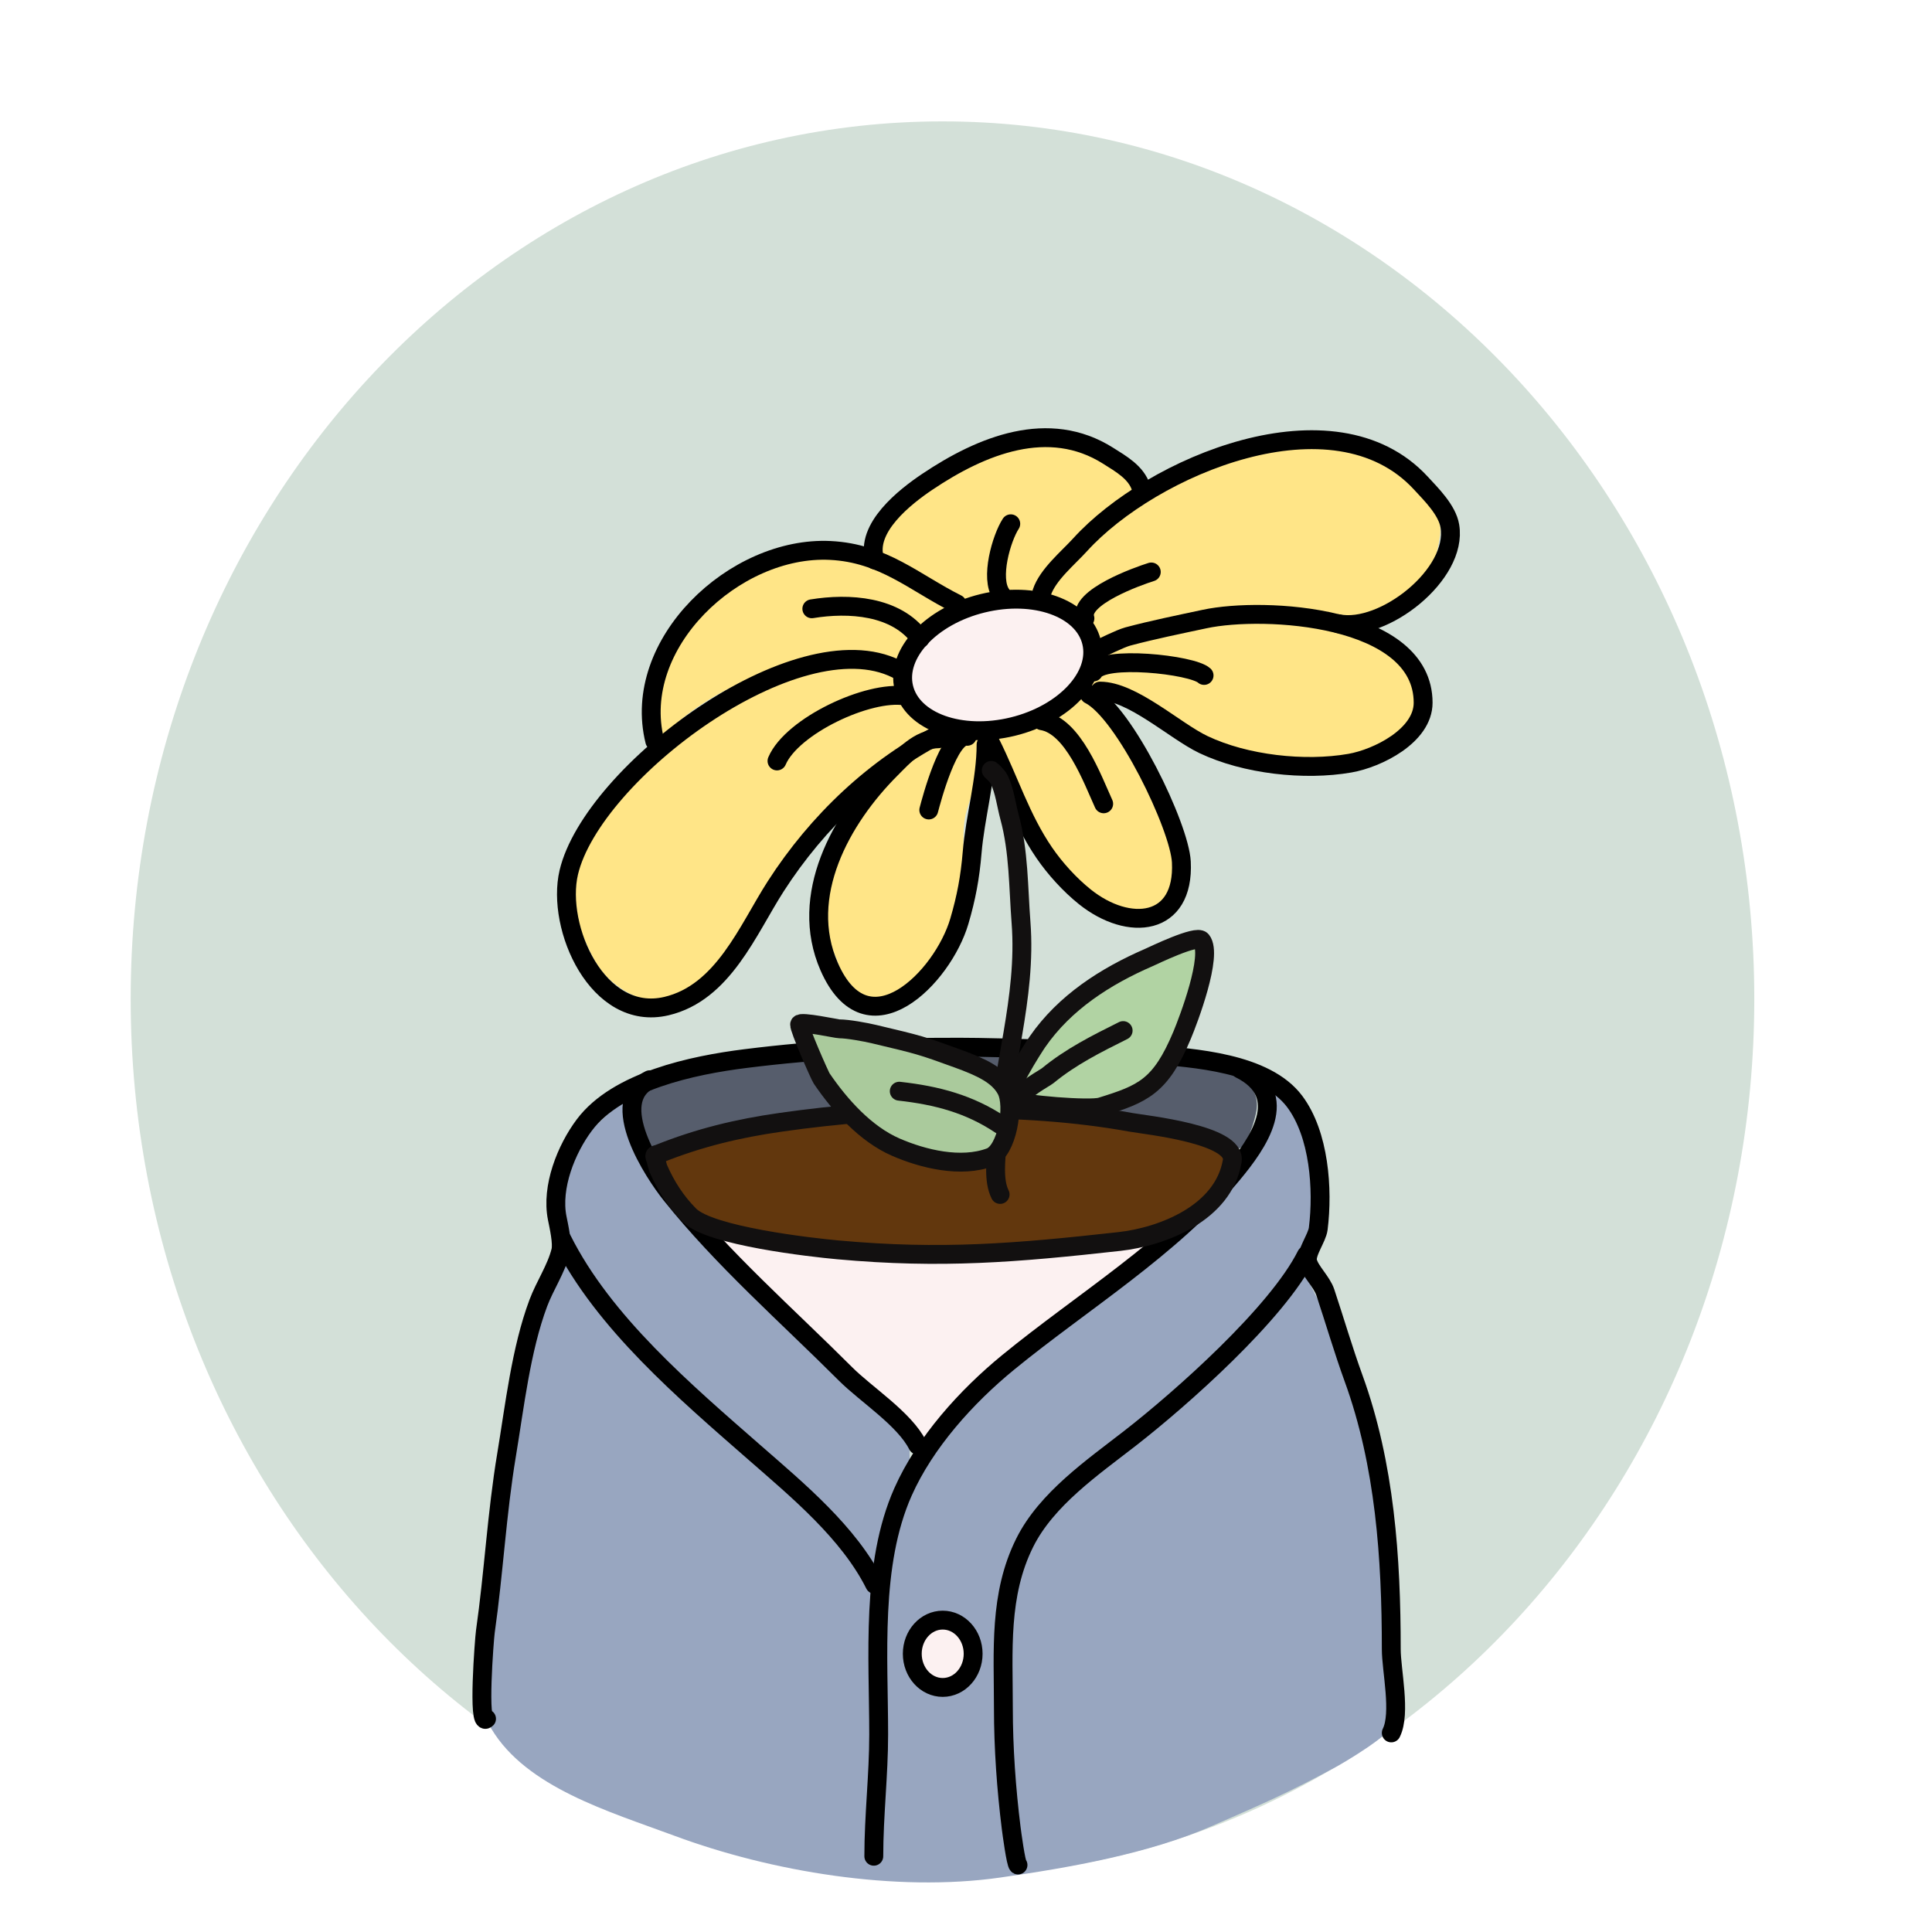
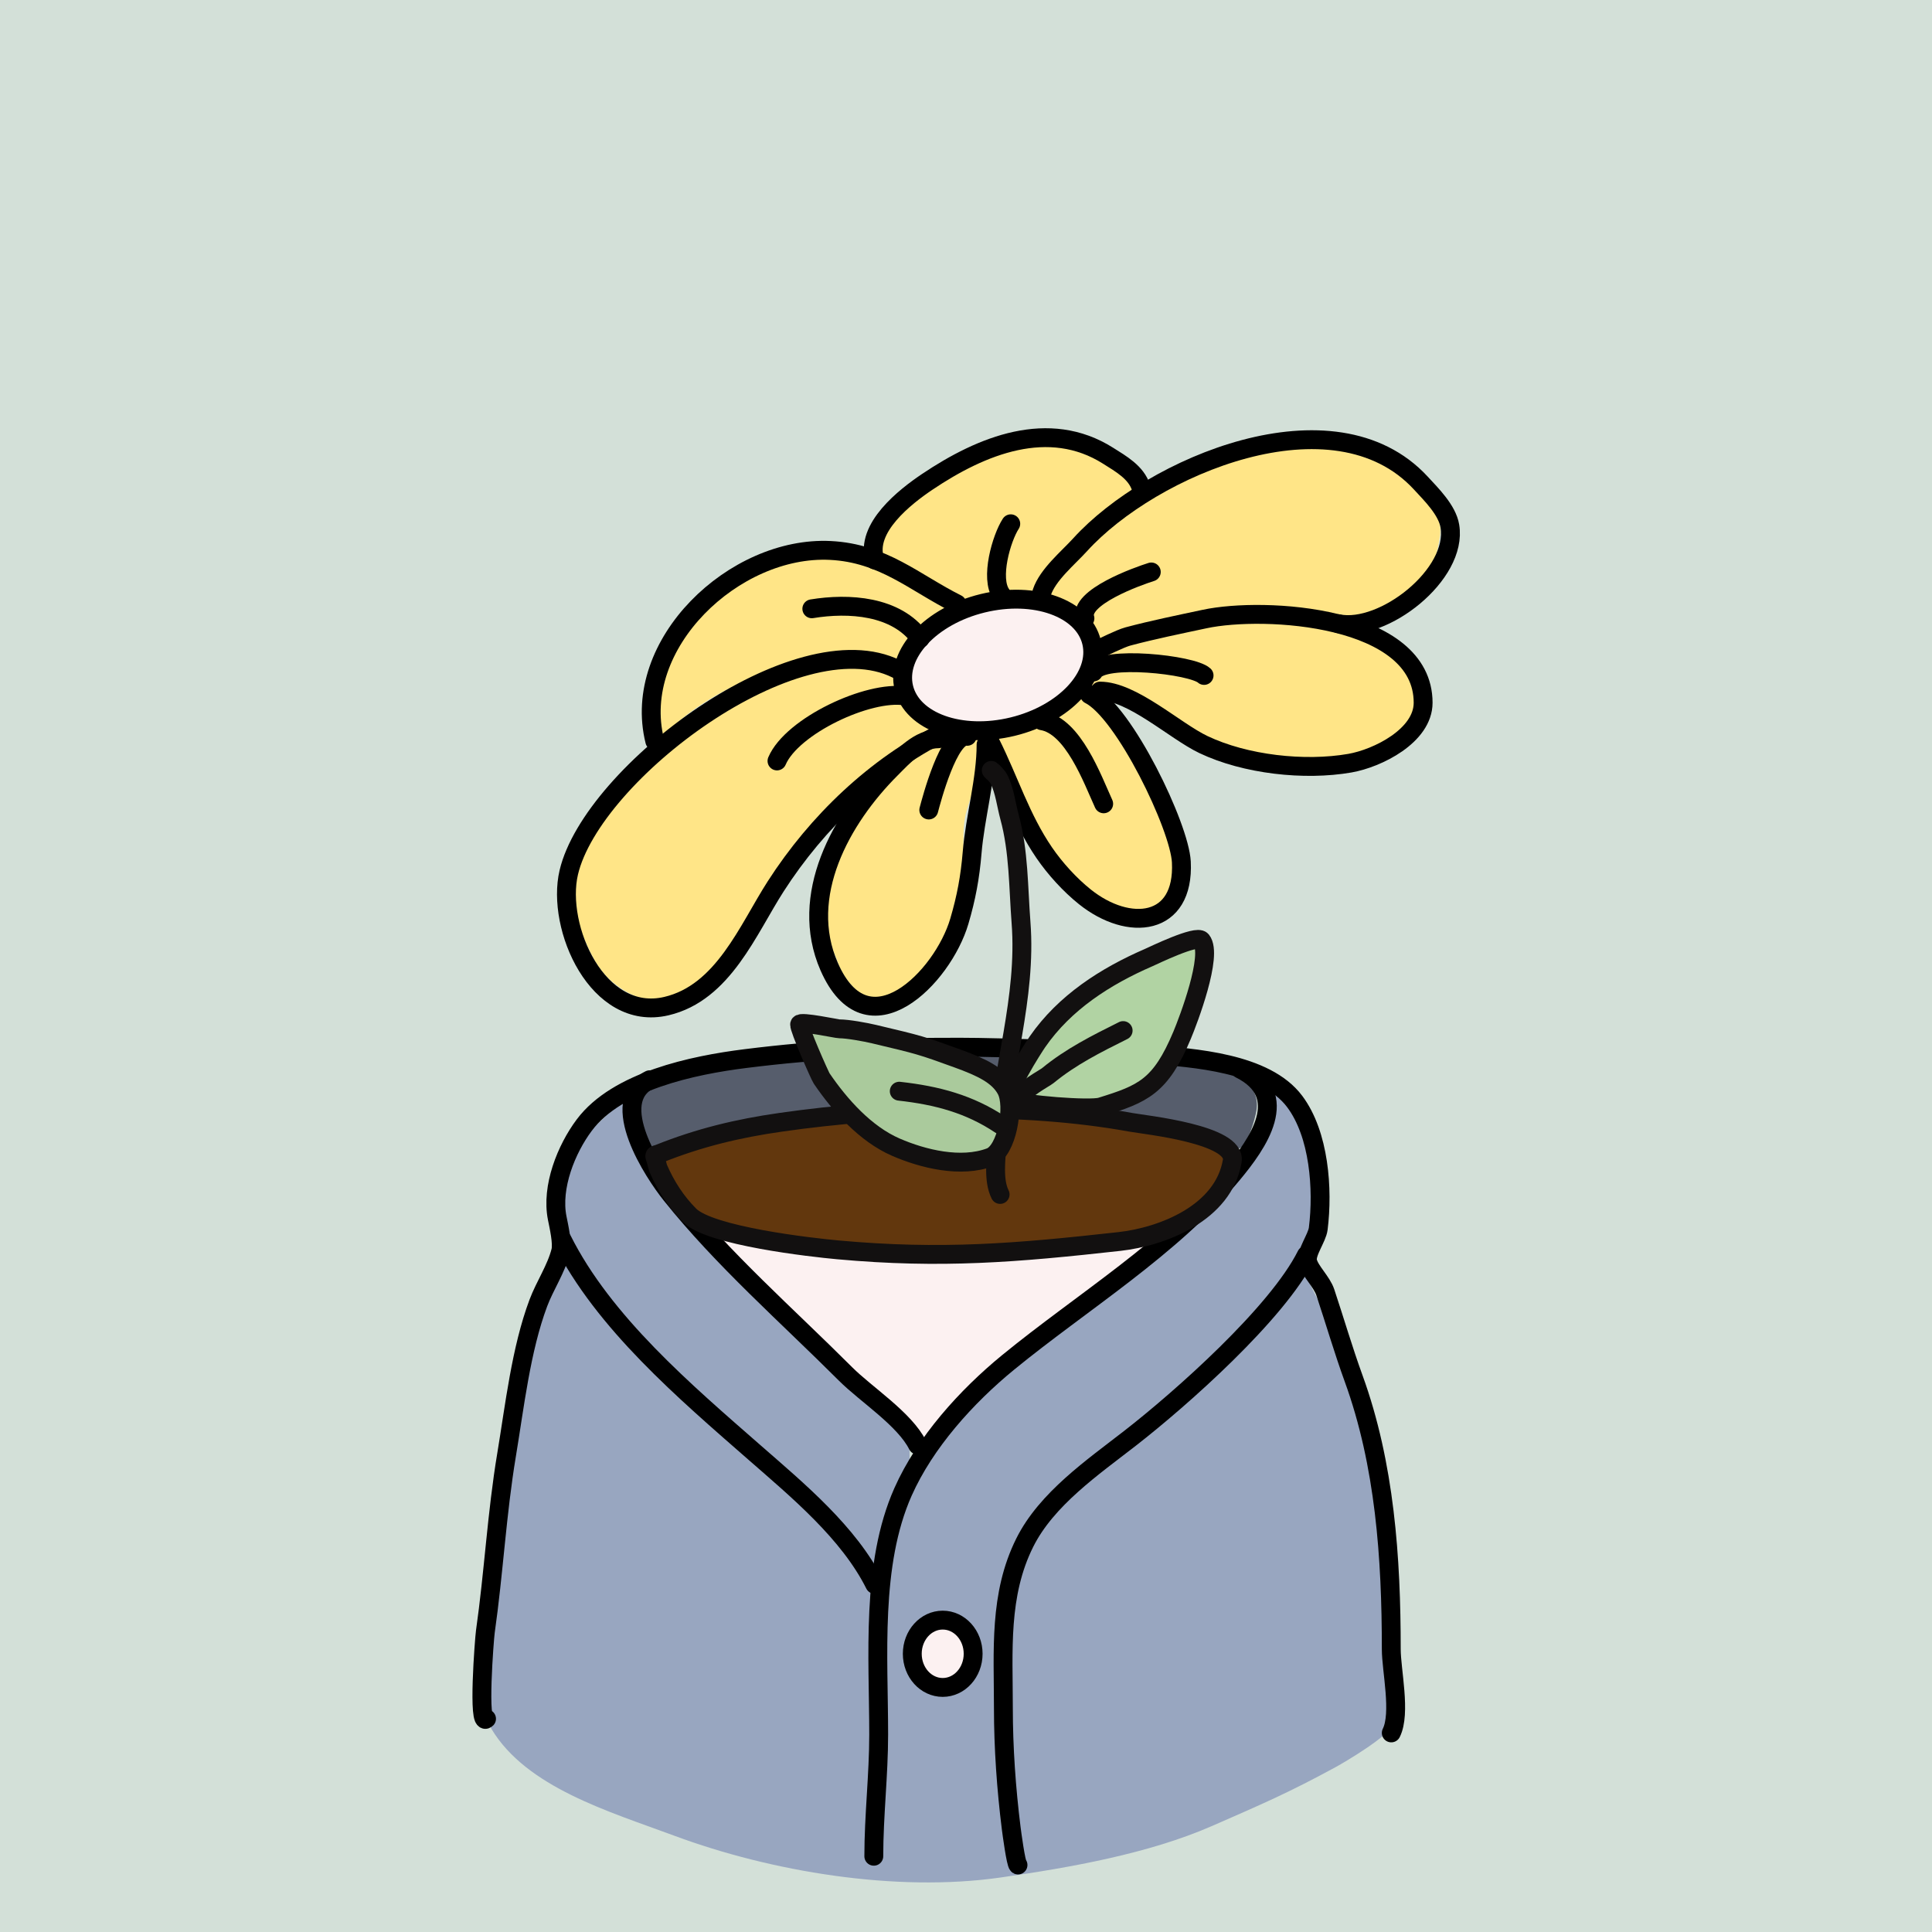
<svg xmlns="http://www.w3.org/2000/svg" height="1024.0px" stroke-miterlimit="10" style="fill-rule:nonzero;clip-rule:evenodd;stroke-linecap:round;stroke-linejoin:round;" version="1.1" viewBox="0 0 1024 1024" width="1024.0px" xml:space="preserve">
  <defs />
  <g id="Layer-1">
-     <path d="M69.26 529.467C69.26 272.581 261.901 64.334 499.536 64.334C737.171 64.334 929.812 272.581 929.812 529.467C929.812 786.354 737.171 994.601 499.536 994.601C261.901 994.601 69.26 786.354 69.26 529.467Z" fill="#d3e0d8" fill-rule="nonzero" opacity="1" stroke="none" />
+     <rect x="0" y="0" width="1024" height="1024" fill="#d3e0d8" />
    <path d="M337.692 581.27C343.169 569.927 306.664 603.752 303.155 610.771C292.433 632.213 306.599 655.689 297.398 674.089C290.719 687.448 280.261 701.125 277.731 716.302C275.217 731.389 276.867 748.123 272.455 762.831C263.275 793.43 257.105 825.646 257.105 857.809C257.105 873.413 252.362 902.83 260.463 916.331C279.1 947.393 322.682 960.093 357.487 973.003C408.705 992.002 474.649 1003.07 530.186 995.133C566.884 989.89 608.753 982.532 642.374 967.822C668.383 956.444 683.075 950.158 708.014 936.554C712.833 933.926 736.305 920.048 738.316 914.016C741.952 903.109 733.913 877.75 733.913 865.484C733.913 821.306 732.822 769.196 717.124 727.334C709.533 707.093 697.141 688.889 689.302 669.292C687.528 664.857 693.775 653.486 694.578 648.666C697.972 628.301 692.737 609.563 686.424 590.624C685.624 588.224 676.489 575.599 673.952 576.233C671.316 576.892 671.831 597.739 670.273 600.856C659.985 621.43 638.528 648.682 613.181 665.672C577.657 689.483 559.972 701.246 531.005 730.212C520.645 740.573 509.487 749.915 500.306 761.392C498.728 763.364 483.79 781.332 483.517 781.059C479.633 777.176 486.505 758.956 474.403 749.88C460.464 739.426 439.47 719.278 425.639 708.521C393.181 683.276 373.388 664.273 353.331 628.17C346.856 616.515 330.639 595.875 337.692 581.27Z" fill="#98a6c0" fill-rule="nonzero" opacity="1" stroke="none" />
    <path d="M380.64 657.025C380.851 655.818 393.051 656.193 395.363 656.666C405.544 658.751 420.164 659.91 430.679 661.166C458.589 664.498 481.567 668.787 509.603 666.92C532.155 665.418 554.323 662.235 576.808 659.7C579.787 659.364 611.935 655.23 610.807 658.678C607.201 669.698 589.006 680.526 580.085 686.629C557.861 701.833 533.703 719.644 514.866 738.69C513.262 740.312 489.751 763.755 488.228 763.176C481.391 760.572 476.106 752.01 470.618 747.522C457.33 736.654 448.64 722.619 436.03 710.926C421.611 697.557 402.321 688.345 390.964 672.232C388.193 668.302 379.777 661.962 380.64 657.025Z" fill="#fcf1f1" fill-rule="nonzero" opacity="1" stroke="none" />
    <path d="M340.715 579.817C357.174 569.036 386.334 565.343 404.832 562.422C466.982 552.609 529.645 555.955 592.005 560.409C608.219 561.568 670.855 559.125 665.897 588.874C665.253 592.739 661.211 607.584 656.697 608.712C653.637 609.477 623.83 596.21 617.882 594.624C591.632 587.624 562.95 588.299 535.939 588.299C514.223 588.299 492.455 584.323 470.673 585.998C447.131 587.809 424.419 593.592 401.094 596.924C390.37 598.456 351.359 612.644 343.015 609.862C336.59 607.721 334.978 583.575 340.715 579.817Z" fill="#565d6c" fill-rule="nonzero" opacity="1" stroke="none" />
    <path d="M257.873 910.985C253.052 915.807 256.7 868.622 257.249 864.78C261.698 833.638 263.3 802.251 268.488 771.122C272.784 745.344 276.112 715.2 285.346 690.576C288.76 681.472 294.862 672.495 297.21 663.102C298.259 658.906 296.212 649.996 295.337 645.62C292.045 629.16 300.142 609.034 309.698 596.293C327.21 572.942 367.236 564.554 395.161 561.064C434.884 556.098 464.592 555.028 508.863 555.035C530.557 555.039 587.806 557.029 609.405 558.829C632.69 560.77 670.69 563.118 686.205 583.805C699.242 601.188 701.313 630.274 698.693 651.239C698.065 656.262 691.92 664.109 693.073 668.722C694.313 673.681 700.546 679.277 702.439 684.956C707.457 700.01 711.997 715.612 717.424 730.537C734.025 776.187 737.405 825.768 737.405 874.146C737.405 885.233 742.635 908.017 737.405 918.478" fill="none" opacity="1" stroke="#000000" stroke-linecap="round" stroke-linejoin="round" stroke-width="10" />
    <path d="M344.367 572.285C321.276 583.831 346.682 621.912 355.727 633.219C383.176 667.529 417.111 697.184 448.161 728.234C459.004 739.077 479.454 752.091 486.374 765.93" fill="none" opacity="1" stroke="#000000" stroke-linecap="round" stroke-linejoin="round" stroke-width="10" />
    <path d="M657.298 566.605C685.03 580.471 666.593 606.264 653.167 622.375C620.676 661.363 573.311 690.199 534.398 722.037C512.224 740.18 490.289 764.48 478.628 790.717C461.519 829.211 465.718 878.234 465.718 919.298C465.718 940.846 463.136 962.292 463.136 983.846" fill="none" opacity="1" stroke="#000000" stroke-linecap="round" stroke-linejoin="round" stroke-width="10" />
    <path d="M539.562 988.494C538.477 987.952 536.254 971.33 535.947 968.871C533.357 948.154 531.816 926.27 531.816 905.355C531.816 874.964 529.313 845.296 543.176 817.569C554.711 794.499 579.231 777.65 598.946 762.316C625.914 741.341 676.969 696.122 692.412 665.235" fill="none" opacity="1" stroke="#000000" stroke-linecap="round" stroke-linejoin="round" stroke-width="10" />
    <path d="M297.892 656.973C319.874 700.938 363.048 737.609 400.137 770.062C422.761 789.858 449.923 812.314 463.653 839.774" fill="none" opacity="1" stroke="#000000" stroke-linecap="round" stroke-linejoin="round" stroke-width="10" />
    <path d="M483.526 876.536C483.526 866.682 490.747 858.694 499.655 858.694C508.564 858.694 515.785 866.682 515.785 876.536C515.785 886.39 508.564 894.378 499.655 894.378C490.747 894.378 483.526 886.39 483.526 876.536Z" fill="#fcf1f1" fill-rule="nonzero" opacity="1" stroke="#000000" stroke-linecap="round" stroke-linejoin="round" stroke-width="10" />
    <path d="M462.496 296.158C466.743 255.733 520.012 232.583 556.613 232.583C575.005 232.583 600.73 242.023 604.751 262.129C604.9 262.874 596.892 265.604 595.788 266.113C589.873 268.843 582.968 272.114 578.856 277.401C570.34 288.351 564.072 305.132 554.622 314.583C551.167 318.037 535.098 317.446 530.055 318.567C518.59 321.114 512.819 324.088 504.16 317.903C495.676 311.843 486.735 304.314 476.937 300.639C473.609 299.392 462.19 299.075 462.496 296.158Z" fill="#ffe587" fill-rule="nonzero" opacity="1" stroke="none" />
    <path d="M504.492 389.611C504.544 389.415 489.294 394.907 486.565 397.247C477.461 405.05 468.571 414.489 461.334 424.138C448.488 441.265 433.966 467.792 436.767 490.202C437.686 497.553 441.801 503.313 444.071 510.121C446.99 518.877 455.068 528.062 463.99 531.036C489.211 539.443 507.739 482.083 510.136 465.304C511.832 453.431 508.959 440.785 512.46 429.117C515.397 419.326 522.419 402.259 522.419 392.267C522.419 387.824 503.678 392.696 504.492 389.611Z" fill="#ffe587" fill-rule="nonzero" opacity="1" stroke="none" />
    <path d="M505.156 321.72C504 311.721 471.398 300.845 461.998 297.32C414.409 279.474 350.87 326.421 345.472 375.004C345.273 376.79 348.049 394.09 352.775 390.939C355.163 389.348 357 384.709 359.415 382.64C373.121 370.891 389.704 362.401 406.557 356.081C423.541 349.712 442.993 347.449 461.002 347.449C464.756 347.449 469.788 347.378 473.285 348.777C474.5 349.263 476.691 353.507 477.933 353.093C481.24 351.991 488.96 334.917 491.877 331.514C494.398 328.572 505.468 324.417 505.156 321.72Z" fill="#ffe587" fill-rule="nonzero" opacity="1" stroke="none" />
    <path d="M556.299 315.809C558.881 300.387 584.458 277.665 596.299 269.771C638.06 241.931 649.9 234.67 699.845 230.828C719.237 229.337 766.62 260.004 763.241 283.658C754.398 345.561 706.031 319.866 664.827 325.016C650.755 326.775 607.159 333.472 593.884 338.299C592.516 338.797 584.026 343.702 582.714 342.828C582.519 342.698 577.374 329.573 573.356 326.224C571.189 324.418 556.07 317.176 556.299 315.809Z" fill="#ffe587" fill-rule="nonzero" opacity="1" stroke="none" />
    <path d="M587.846 344.337C585.375 346.729 586.07 351.096 584.223 353.997C583.386 355.313 576.096 362.799 576.978 364.563C577.088 364.782 582.848 364.947 583.62 365.167C591.143 367.316 602.96 370.993 609.28 375.733C637.328 396.769 675.093 406.69 710.109 403.506C724.13 402.232 749.458 389.397 751.467 373.318C754.088 352.355 737.482 342.918 720.977 335.582C691.043 322.278 655.709 321.018 624.072 330.752C613.091 334.131 596.871 335.602 587.846 344.337Z" fill="#ffe587" fill-rule="nonzero" opacity="1" stroke="none" />
    <path d="M524.299 387.506C520.85 387.392 538.471 423.88 541.96 428.865C557.238 450.691 562.991 479.955 594.186 484.411C602.855 485.65 615.008 487.213 621.355 479.279C635.263 461.895 610.9 401.434 598.714 387.506C594.668 382.883 582.31 366.214 573.959 367.884C570.562 368.563 563.451 378.404 560.375 380.865C552.476 387.184 534.56 387.848 524.299 387.506Z" fill="#ffe587" fill-rule="nonzero" opacity="1" stroke="none" />
    <path d="M472.622 354.421C472.818 354.678 471.448 353.456 469.634 353.093C466.615 352.489 463.905 351.344 461.002 350.437C455.529 348.727 447.736 349.351 442.079 350.105C422.071 352.773 397.945 362.17 381.326 373.676C344.249 399.344 285.735 443.771 308.29 494.518C312.622 504.267 316.035 513.311 324.557 520.413C367.954 556.577 396.364 483.343 415.52 457.004C423.746 445.694 436.378 435.775 446.727 426.461C456.706 417.48 466.394 408.476 477.269 400.567C482.014 397.116 494.271 394.153 497.52 389.279C497.894 388.719 497.489 387.889 497.188 387.287C493.867 380.644 482.557 375.307 477.601 369.36C474.263 365.354 472.215 353.889 472.622 354.421Z" fill="#ffe587" fill-rule="nonzero" opacity="1" stroke="none" />
    <path d="M479.055 364.559C474.656 346.508 493.361 326.447 520.834 319.752C548.307 313.057 574.144 322.264 578.543 340.315C582.942 358.366 564.237 378.427 536.764 385.122C509.291 391.817 483.454 382.611 479.055 364.559Z" fill="#fcf1f1" fill-rule="nonzero" opacity="1" stroke="#000000" stroke-linecap="round" stroke-linejoin="round" stroke-width="10" />
    <path d="M475.199 354.593C422.507 328.247 313.869 409.68 301.462 462.409C294.611 491.527 316.774 541.833 353.214 533.259C383.337 526.171 396.338 492.806 411.126 469.802C433.2 435.465 464.094 406.045 500.459 387.862" fill="none" opacity="1" stroke="#000000" stroke-linecap="round" stroke-linejoin="round" stroke-width="10" />
    <path d="M497.379 391.559C487.036 391.559 478.909 400.787 472.119 407.577C445.803 433.893 423.024 474.73 439.466 512.312C459.743 558.659 499.684 518.151 508.468 488.285C512.173 475.69 514.163 464.925 515.245 451.936C516.812 433.137 522.638 413.168 522.638 394.639" fill="none" opacity="1" stroke="#000000" stroke-linecap="round" stroke-linejoin="round" stroke-width="10" />
    <path d="M525.103 394.023C534.786 413.391 540.988 433.733 553.443 451.936C559.224 460.385 567.026 468.963 575.006 475.347C598.321 493.999 627.849 491.028 626.141 456.864C625.205 438.145 595.982 377.403 577.47 368.147" fill="none" opacity="1" stroke="#000000" stroke-linecap="round" stroke-linejoin="round" stroke-width="10" />
    <path d="M583.015 366.299C600.132 366.299 622.652 387.404 637.847 394.639C660.069 405.221 691.393 408.685 715.474 404.497C730.076 401.957 754.288 390.001 754.288 372.46C754.288 326.142 670.08 321.327 638.463 328.102C624.996 330.987 611.176 333.776 597.801 337.343C593.647 338.451 583.085 343.777 583.631 343.504" fill="none" opacity="1" stroke="#000000" stroke-linecap="round" stroke-linejoin="round" stroke-width="10" />
    <path d="M552.211 313.932C555.33 304.573 566.071 295.79 572.541 288.672C610.254 247.189 706.913 206.031 753.055 256.019C758.61 262.037 767.045 270.341 768.458 278.815C772.74 304.506 733.197 335.343 709.313 330.566" fill="none" opacity="1" stroke="#000000" stroke-linecap="round" stroke-linejoin="round" stroke-width="10" />
    <path d="M507.236 320.093C484.64 308.794 468.221 293.159 440.082 291.752C389.333 289.215 334.172 341.265 347.053 392.791" fill="none" opacity="1" stroke="#000000" stroke-linecap="round" stroke-linejoin="round" stroke-width="10" />
    <path d="M463.647 296.787C458.328 279.877 479.862 263.186 491.433 255.405C520.361 235.951 555.845 221.649 587.338 241.56C594.08 245.823 602.233 250.367 604.777 258.457" fill="none" opacity="1" stroke="#000000" stroke-linecap="round" stroke-linejoin="round" stroke-width="10" />
    <path d="M575.039 327.734C571.52 316.545 603.235 305.342 610.208 303.148" fill="none" opacity="1" stroke="#000000" stroke-linecap="round" stroke-linejoin="round" stroke-width="10" />
    <path d="M579.55 356.159C584.273 347.103 631.973 352.248 638.187 358.001" fill="none" opacity="1" stroke="#000000" stroke-linecap="round" stroke-linejoin="round" stroke-width="10" />
    <path d="M552.239 382.004C568.791 384.657 579.038 413.058 584.975 426.034" fill="none" opacity="1" stroke="#000000" stroke-linecap="round" stroke-linejoin="round" stroke-width="10" />
    <path d="M512.635 390.264C502.913 388.706 493.644 424.135 492.275 429.311" fill="none" opacity="1" stroke="#000000" stroke-linecap="round" stroke-linejoin="round" stroke-width="10" />
    <path d="M479.796 368.884C460.362 365.769 419.774 384.711 411.82 403.322" fill="none" opacity="1" stroke="#000000" stroke-linecap="round" stroke-linejoin="round" stroke-width="10" />
    <path d="M487.7 338.418C475.026 320.907 449.729 319.475 430.285 322.67" fill="none" opacity="1" stroke="#000000" stroke-linecap="round" stroke-linejoin="round" stroke-width="10" />
    <path d="M530.726 315.092C524.578 306.598 530.807 285.167 535.725 277.613" fill="none" opacity="1" stroke="#000000" stroke-linecap="round" stroke-linejoin="round" stroke-width="10" />
    <path d="M347.473 614.242C346.44 611.687 347.288 612.321 349.413 611.471C370.634 602.982 391.019 598.085 413.7 594.845C472.132 586.498 541.175 584.267 599.356 594.845C607.011 596.237 655.472 601.198 653.113 615.35C648.535 642.817 616.372 655.455 593.26 658.023C538.567 664.1 498.899 667.431 444.181 662.457C430.051 661.172 376.468 655.152 365.485 644.169C358.383 637.067 352.822 628.477 348.859 619.23C348.678 618.807 347.562 614.46 347.473 614.242Z" fill="#62370d" fill-rule="nonzero" opacity="1" stroke="#121010" stroke-linecap="round" stroke-linejoin="round" stroke-width="10" />
    <path d="M526.202 409.189C523.476 406.463 528.355 410.723 529.527 413.068C532.488 418.99 533.335 426.659 535.069 433.019C540.024 451.187 539.738 470.44 541.165 488.993C544.248 529.064 530.746 566.912 528.419 606.483C527.95 614.452 526.351 625.625 530.081 633.085" fill="none" opacity="1" stroke="#121010" stroke-linecap="round" stroke-linejoin="round" stroke-width="10" />
    <path d="M535.767 582.905C531.167 580.903 547.936 554.969 549.864 552.185C564.303 531.329 585.882 517.481 608.91 507.502C611.202 506.509 634.273 495.254 636.837 498.459C643.035 506.205 629.826 540.856 626.537 548.697C615.089 575.996 605.806 579.757 583.477 586.669C577.794 588.428 542.169 585.69 535.767 582.905Z" fill="#b1d3a3" fill-rule="nonzero" opacity="1" stroke="#121010" stroke-linecap="round" stroke-linejoin="round" stroke-width="10" />
    <path d="M533.309 577.549C529.133 569.854 520.226 565.645 507.504 561.029C488.205 554.026 487.523 553.852 463.309 548.114C458.75 547.033 449.405 545.304 444.9 545.304C443.488 545.304 424.273 541.112 423.821 542.918C423.349 544.807 434.494 570.128 435.496 571.601C445.186 585.852 458.758 601.062 474.86 608.039C489.317 614.304 509.294 619.197 524.863 613.359C533.6 610.082 538.061 586.306 533.309 577.549Z" fill="#aaca9c" fill-rule="nonzero" opacity="1" stroke="#121010" stroke-linecap="round" stroke-linejoin="round" stroke-width="10" />
    <path d="M542.551 580.835C541.178 578.089 553.709 571.448 555.325 570.122C567.656 559.992 581.058 553.34 595.293 546.223" fill="none" opacity="1" stroke="#121010" stroke-linecap="round" stroke-linejoin="round" stroke-width="10" />
    <path d="M530.19 596.081C513.817 585.166 496.695 580.593 476.623 578.362" fill="none" opacity="1" stroke="#121010" stroke-linecap="round" stroke-linejoin="round" stroke-width="10" />
  </g>
</svg>
